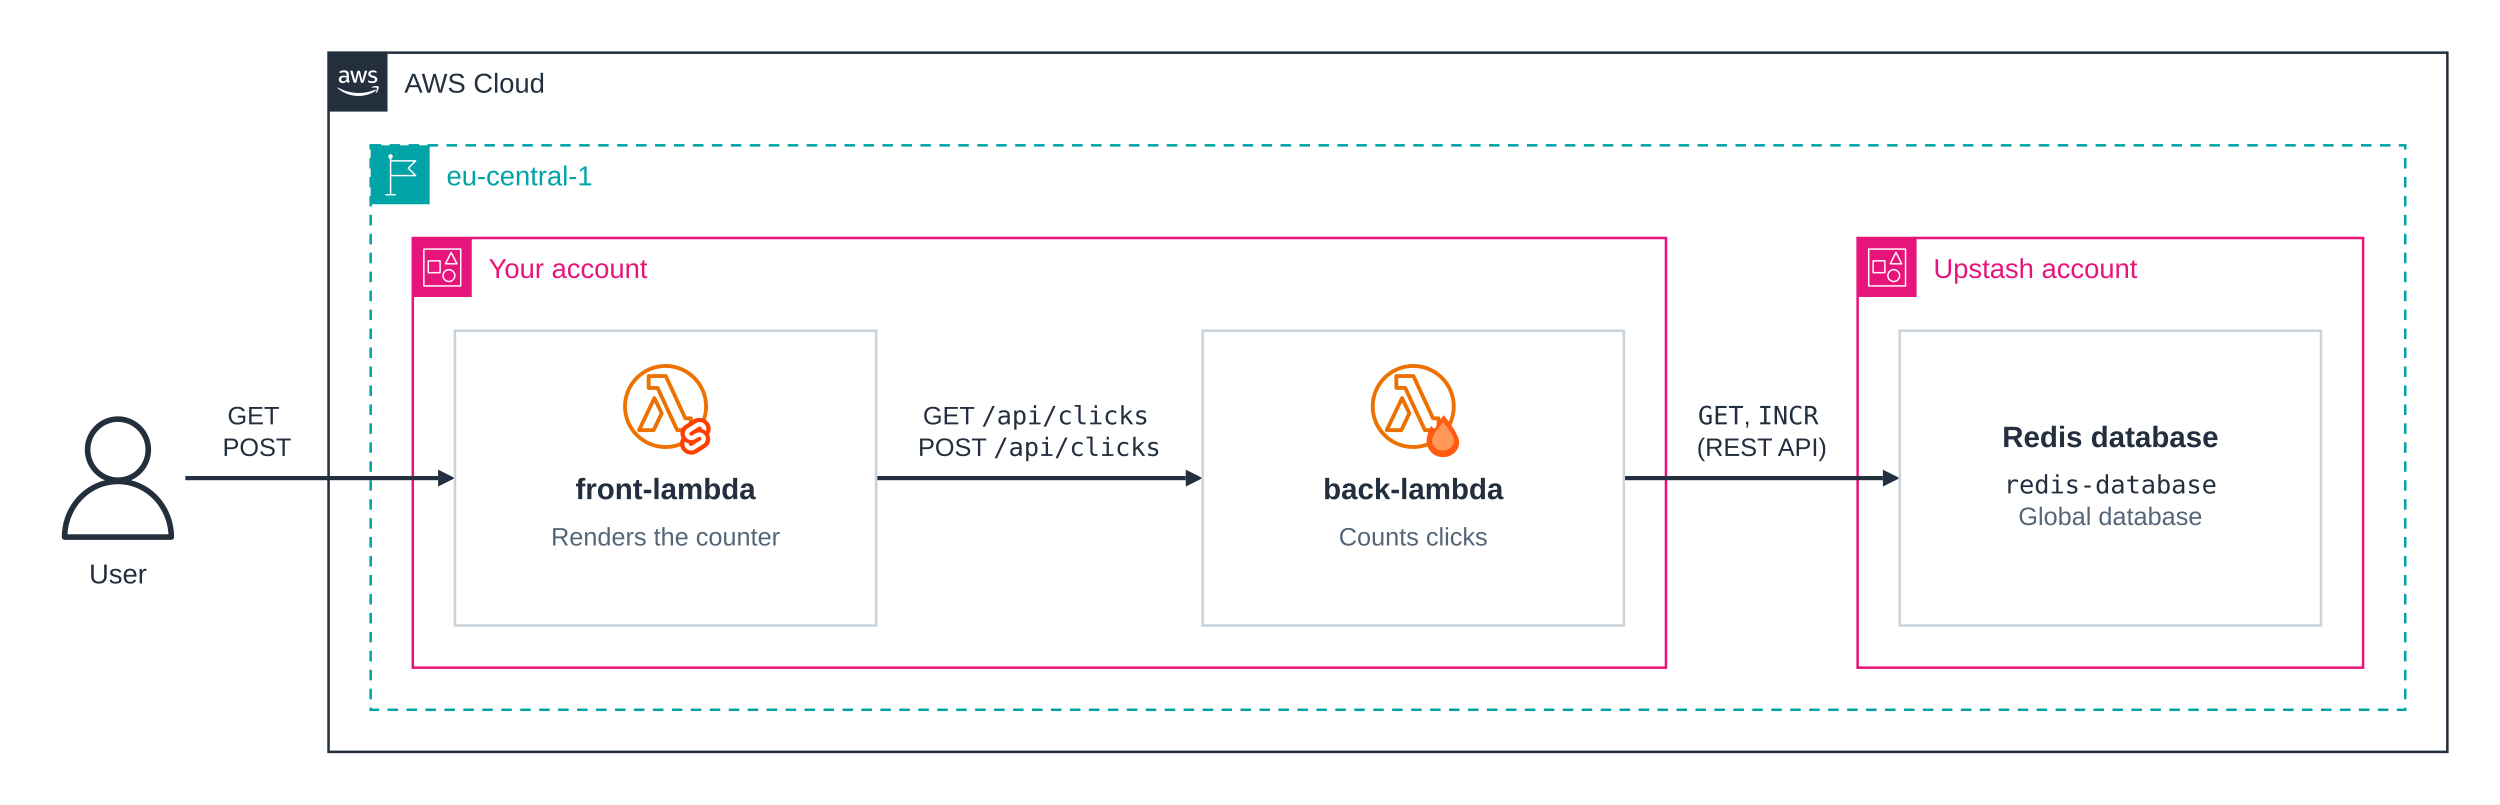
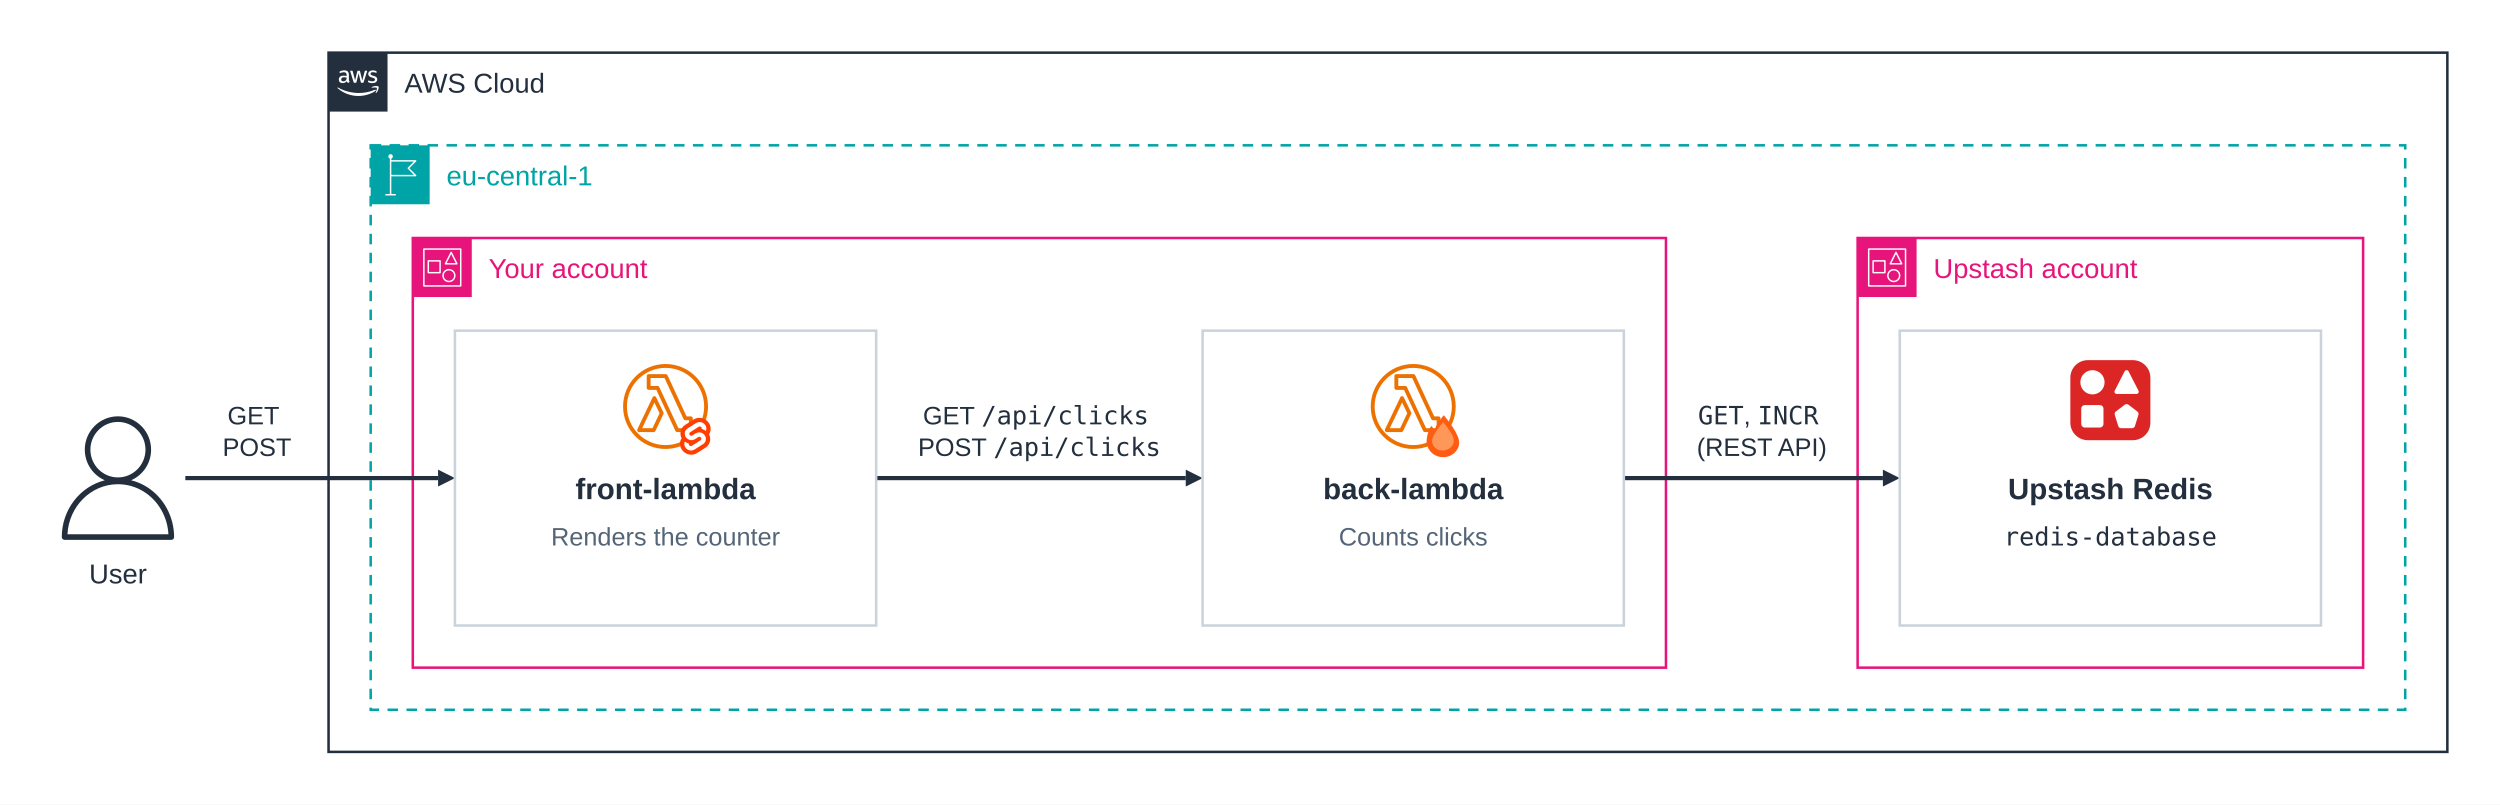
<svg xmlns="http://www.w3.org/2000/svg" width="1187" height="382" viewBox="44 -25 1187 382" role="img" aria-labelledby="title description">
  <rect x="44" y="-25" width="1187" height="382" fill="#FFFFFF" />
  <g data-group-id="aws">
    <rect x="200" y="0" width="1006" height="332" fill="none" stroke="#232F3E" stroke-width="1.2" />
-     <svg width="28" height="28" viewBox="0 0 40 40" version="1.1" id="icon-d9cce9d5ce3d-1" x="200" y="0" preserveAspectRatio="xMidYMid meet" data-icon="" aria-hidden="true">
-       <g id="icon-d9cce9d5ce3d-1-Icon-Architecture-Group/32/AWS-Cloud-logo_32" stroke="none" stroke-width="1" fill="none" fill-rule="evenodd">
-         <rect id="icon-d9cce9d5ce3d-1-Rectangle" fill="#242F3E" x="0" y="0" width="40" height="40" />
-         <path d="M32.698,23.901 C33.059,24.37 32.298,26.3 31.957,27.164 C31.853,27.426 32.075,27.529 32.307,27.332 C33.82,26.048 34.212,23.357 33.901,22.969 C33.594,22.583 30.95,22.252 29.338,23.401 C29.089,23.578 29.132,23.822 29.407,23.79 C30.315,23.678 32.338,23.433 32.698,23.901 L32.698,23.901 Z M31.856,25.91 C32.374,25.532 31.93,24.969 31.402,25.19 C27.889,26.654 24.075,27.363 20.602,27.363 C15.459,27.363 10.475,25.974 6.446,23.668 C6.094,23.466 5.833,23.823 6.127,24.082 C9.86,27.398 14.796,29.391 20.274,29.391 C24.184,29.391 28.725,28.183 31.856,25.91 L31.856,25.91 Z M29.712,20.695 C29.214,20.695 28.727,20.642 28.253,20.534 C27.777,20.425 27.413,20.302 27.16,20.161 C27.005,20.077 26.908,19.989 26.869,19.903 C26.831,19.815 26.811,19.729 26.811,19.643 L26.811,19.174 C26.811,18.98 26.884,18.881 27.027,18.881 C27.082,18.881 27.14,18.894 27.2,18.914 C27.261,18.937 27.341,18.969 27.441,19.012 C27.761,19.153 28.108,19.26 28.485,19.336 C28.861,19.411 29.236,19.449 29.611,19.449 C30.208,19.449 30.669,19.347 30.995,19.141 C31.322,18.937 31.484,18.646 31.484,18.268 C31.484,18.008 31.399,17.793 31.227,17.619 C31.056,17.445 30.738,17.286 30.275,17.134 L28.9,16.713 C28.203,16.497 27.698,16.184 27.383,15.775 C27.068,15.363 26.911,14.916 26.911,14.428 C26.911,14.041 26.996,13.699 27.169,13.401 C27.339,13.104 27.564,12.851 27.845,12.64 C28.13,12.43 28.459,12.272 28.834,12.162 C29.208,12.055 29.606,12 30.026,12 C30.236,12 30.449,12.014 30.666,12.041 C30.881,12.067 31.085,12.103 31.278,12.146 C31.471,12.191 31.651,12.239 31.816,12.292 C31.982,12.347 32.114,12.401 32.215,12.454 C32.346,12.529 32.439,12.605 32.496,12.681 C32.551,12.756 32.579,12.858 32.579,12.989 L32.579,13.425 C32.579,13.62 32.507,13.716 32.362,13.716 C32.285,13.716 32.165,13.68 31.998,13.604 C31.458,13.365 30.848,13.248 30.177,13.248 C29.635,13.248 29.214,13.334 28.916,13.506 C28.617,13.68 28.468,13.955 28.468,14.333 C28.468,14.591 28.562,14.81 28.751,14.988 C28.939,15.166 29.286,15.336 29.795,15.499 L31.137,15.921 C31.822,16.135 32.311,16.433 32.603,16.809 C32.897,17.188 33.044,17.619 33.044,18.104 C33.044,18.505 32.961,18.864 32.794,19.182 C32.628,19.501 32.399,19.772 32.105,19.999 C31.813,20.226 31.463,20.398 31.054,20.517 C30.644,20.637 30.197,20.695 29.712,20.695 L29.712,20.695 Z M17.547,20.451 C17.381,20.451 17.26,20.424 17.182,20.364 C17.104,20.303 17.038,20.183 16.983,19.999 L14.761,12.842 C14.708,12.658 14.679,12.535 14.679,12.471 C14.679,12.32 14.757,12.244 14.912,12.244 L15.839,12.244 C16.016,12.244 16.14,12.274 16.213,12.334 C16.284,12.392 16.347,12.512 16.402,12.698 L17.993,18.818 L19.47,12.698 C19.514,12.512 19.574,12.392 19.651,12.334 C19.728,12.274 19.855,12.244 20.031,12.244 L20.796,12.244 C20.971,12.244 21.098,12.274 21.176,12.334 C21.253,12.392 21.314,12.512 21.358,12.698 L22.851,18.899 L24.491,12.698 C24.546,12.512 24.609,12.392 24.681,12.334 C24.754,12.274 24.877,12.244 25.054,12.244 L25.932,12.244 C26.088,12.244 26.165,12.32 26.165,12.471 C26.165,12.512 26.158,12.562 26.149,12.615 C26.136,12.671 26.116,12.746 26.081,12.842 L23.795,19.999 C23.74,20.183 23.673,20.303 23.595,20.364 C23.518,20.424 23.396,20.451 23.231,20.451 L22.418,20.451 C22.242,20.451 22.115,20.421 22.038,20.357 C21.961,20.292 21.9,20.166 21.856,19.984 L20.38,14.024 L18.923,19.984 C18.879,20.166 18.817,20.292 18.74,20.357 C18.662,20.421 18.536,20.451 18.359,20.451 L17.547,20.451 Z M9.939,19.449 C10.25,19.449 10.575,19.392 10.918,19.279 C11.26,19.165 11.558,18.969 11.812,18.687 C11.968,18.515 12.074,18.318 12.136,18.096 C12.196,17.876 12.225,17.609 12.225,17.295 L12.225,16.907 C11.951,16.842 11.661,16.791 11.356,16.753 C11.052,16.716 10.757,16.696 10.469,16.696 C9.84,16.696 9.369,16.82 9.061,17.069 C8.752,17.317 8.596,17.672 8.596,18.139 C8.596,18.57 8.713,18.895 8.945,19.117 C9.177,19.339 9.509,19.449 9.939,19.449 L9.939,19.449 Z M13.785,18.041 C13.785,18.386 13.82,18.66 13.892,18.866 C13.965,19.072 14.067,19.294 14.199,19.53 C14.243,19.606 14.265,19.676 14.265,19.739 C14.265,19.838 14.204,19.93 14.083,20.015 L13.486,20.405 C13.398,20.458 13.315,20.486 13.238,20.486 C13.137,20.486 13.044,20.443 12.956,20.357 C12.822,20.226 12.71,20.084 12.617,19.927 C12.521,19.771 12.425,19.588 12.326,19.383 C11.585,20.236 10.658,20.663 9.542,20.663 C8.746,20.663 8.116,20.443 7.651,19.999 C7.188,19.557 6.956,18.963 6.956,18.219 C6.956,17.432 7.243,16.796 7.819,16.316 C8.392,15.836 9.167,15.595 10.138,15.595 C10.459,15.595 10.793,15.62 11.141,15.668 C11.488,15.716 11.851,15.785 12.225,15.871 L12.225,15.192 C12.225,14.49 12.078,13.996 11.779,13.709 C11.481,13.423 10.968,13.281 10.239,13.281 C9.906,13.281 9.566,13.32 9.218,13.401 C8.871,13.482 8.53,13.587 8.199,13.716 C8.044,13.781 7.933,13.822 7.868,13.838 C7.802,13.854 7.752,13.862 7.719,13.862 C7.587,13.862 7.519,13.766 7.519,13.57 L7.519,13.118 C7.519,12.966 7.543,12.858 7.587,12.795 C7.631,12.729 7.719,12.664 7.852,12.6 C8.183,12.437 8.581,12.297 9.044,12.179 C9.509,12.06 10,12 10.52,12 C11.646,12 12.472,12.253 12.997,12.753 C13.521,13.255 13.785,14.013 13.785,15.028 L13.785,18.041 Z" id="icon-d9cce9d5ce3d-1-Fill-1" fill="#FFFFFF" />
+     <svg width="28" height="28" viewBox="0 0 40 40" version="1.1" id="icon-984d900ee0ac-1" x="200" y="0" preserveAspectRatio="xMidYMid meet" data-icon="" aria-hidden="true">
+       <g id="icon-984d900ee0ac-1-Icon-Architecture-Group/32/AWS-Cloud-logo_32" stroke="none" stroke-width="1" fill="none" fill-rule="evenodd">
+         <rect id="icon-984d900ee0ac-1-Rectangle" fill="#242F3E" x="0" y="0" width="40" height="40" />
+         <path d="M32.698,23.901 C33.059,24.37 32.298,26.3 31.957,27.164 C31.853,27.426 32.075,27.529 32.307,27.332 C33.82,26.048 34.212,23.357 33.901,22.969 C33.594,22.583 30.95,22.252 29.338,23.401 C29.089,23.578 29.132,23.822 29.407,23.79 C30.315,23.678 32.338,23.433 32.698,23.901 L32.698,23.901 Z M31.856,25.91 C32.374,25.532 31.93,24.969 31.402,25.19 C27.889,26.654 24.075,27.363 20.602,27.363 C15.459,27.363 10.475,25.974 6.446,23.668 C6.094,23.466 5.833,23.823 6.127,24.082 C9.86,27.398 14.796,29.391 20.274,29.391 C24.184,29.391 28.725,28.183 31.856,25.91 L31.856,25.91 Z M29.712,20.695 C29.214,20.695 28.727,20.642 28.253,20.534 C27.777,20.425 27.413,20.302 27.16,20.161 C27.005,20.077 26.908,19.989 26.869,19.903 C26.831,19.815 26.811,19.729 26.811,19.643 L26.811,19.174 C26.811,18.98 26.884,18.881 27.027,18.881 C27.082,18.881 27.14,18.894 27.2,18.914 C27.261,18.937 27.341,18.969 27.441,19.012 C27.761,19.153 28.108,19.26 28.485,19.336 C28.861,19.411 29.236,19.449 29.611,19.449 C30.208,19.449 30.669,19.347 30.995,19.141 C31.322,18.937 31.484,18.646 31.484,18.268 C31.484,18.008 31.399,17.793 31.227,17.619 C31.056,17.445 30.738,17.286 30.275,17.134 L28.9,16.713 C28.203,16.497 27.698,16.184 27.383,15.775 C27.068,15.363 26.911,14.916 26.911,14.428 C26.911,14.041 26.996,13.699 27.169,13.401 C27.339,13.104 27.564,12.851 27.845,12.64 C28.13,12.43 28.459,12.272 28.834,12.162 C29.208,12.055 29.606,12 30.026,12 C30.236,12 30.449,12.014 30.666,12.041 C30.881,12.067 31.085,12.103 31.278,12.146 C31.471,12.191 31.651,12.239 31.816,12.292 C31.982,12.347 32.114,12.401 32.215,12.454 C32.346,12.529 32.439,12.605 32.496,12.681 C32.551,12.756 32.579,12.858 32.579,12.989 L32.579,13.425 C32.579,13.62 32.507,13.716 32.362,13.716 C32.285,13.716 32.165,13.68 31.998,13.604 C31.458,13.365 30.848,13.248 30.177,13.248 C29.635,13.248 29.214,13.334 28.916,13.506 C28.617,13.68 28.468,13.955 28.468,14.333 C28.468,14.591 28.562,14.81 28.751,14.988 C28.939,15.166 29.286,15.336 29.795,15.499 L31.137,15.921 C31.822,16.135 32.311,16.433 32.603,16.809 C32.897,17.188 33.044,17.619 33.044,18.104 C33.044,18.505 32.961,18.864 32.794,19.182 C32.628,19.501 32.399,19.772 32.105,19.999 C31.813,20.226 31.463,20.398 31.054,20.517 C30.644,20.637 30.197,20.695 29.712,20.695 L29.712,20.695 Z M17.547,20.451 C17.381,20.451 17.26,20.424 17.182,20.364 C17.104,20.303 17.038,20.183 16.983,19.999 L14.761,12.842 C14.708,12.658 14.679,12.535 14.679,12.471 C14.679,12.32 14.757,12.244 14.912,12.244 L15.839,12.244 C16.016,12.244 16.14,12.274 16.213,12.334 C16.284,12.392 16.347,12.512 16.402,12.698 L17.993,18.818 L19.47,12.698 C19.514,12.512 19.574,12.392 19.651,12.334 C19.728,12.274 19.855,12.244 20.031,12.244 L20.796,12.244 C20.971,12.244 21.098,12.274 21.176,12.334 C21.253,12.392 21.314,12.512 21.358,12.698 L22.851,18.899 L24.491,12.698 C24.546,12.512 24.609,12.392 24.681,12.334 C24.754,12.274 24.877,12.244 25.054,12.244 L25.932,12.244 C26.088,12.244 26.165,12.32 26.165,12.471 C26.165,12.512 26.158,12.562 26.149,12.615 C26.136,12.671 26.116,12.746 26.081,12.842 L23.795,19.999 C23.74,20.183 23.673,20.303 23.595,20.364 C23.518,20.424 23.396,20.451 23.231,20.451 L22.418,20.451 C22.242,20.451 22.115,20.421 22.038,20.357 C21.961,20.292 21.9,20.166 21.856,19.984 L20.38,14.024 L18.923,19.984 C18.879,20.166 18.817,20.292 18.74,20.357 C18.662,20.421 18.536,20.451 18.359,20.451 L17.547,20.451 Z M9.939,19.449 C10.25,19.449 10.575,19.392 10.918,19.279 C11.26,19.165 11.558,18.969 11.812,18.687 C11.968,18.515 12.074,18.318 12.136,18.096 C12.196,17.876 12.225,17.609 12.225,17.295 L12.225,16.907 C11.951,16.842 11.661,16.791 11.356,16.753 C11.052,16.716 10.757,16.696 10.469,16.696 C9.84,16.696 9.369,16.82 9.061,17.069 C8.752,17.317 8.596,17.672 8.596,18.139 C8.596,18.57 8.713,18.895 8.945,19.117 C9.177,19.339 9.509,19.449 9.939,19.449 L9.939,19.449 Z M13.785,18.041 C13.785,18.386 13.82,18.66 13.892,18.866 C13.965,19.072 14.067,19.294 14.199,19.53 C14.243,19.606 14.265,19.676 14.265,19.739 C14.265,19.838 14.204,19.93 14.083,20.015 L13.486,20.405 C13.398,20.458 13.315,20.486 13.238,20.486 C13.137,20.486 13.044,20.443 12.956,20.357 C12.822,20.226 12.71,20.084 12.617,19.927 C12.521,19.771 12.425,19.588 12.326,19.383 C11.585,20.236 10.658,20.663 9.542,20.663 C8.746,20.663 8.116,20.443 7.651,19.999 C7.188,19.557 6.956,18.963 6.956,18.219 C6.956,17.432 7.243,16.796 7.819,16.316 C8.392,15.836 9.167,15.595 10.138,15.595 C10.459,15.595 10.793,15.62 11.141,15.668 C11.488,15.716 11.851,15.785 12.225,15.871 L12.225,15.192 C12.225,14.49 12.078,13.996 11.779,13.709 C11.481,13.423 10.968,13.281 10.239,13.281 C9.906,13.281 9.566,13.32 9.218,13.401 C8.871,13.482 8.53,13.587 8.199,13.716 C8.044,13.781 7.933,13.822 7.868,13.838 C7.802,13.854 7.752,13.862 7.719,13.862 C7.587,13.862 7.519,13.766 7.519,13.57 L7.519,13.118 C7.519,12.966 7.543,12.858 7.587,12.795 C7.631,12.729 7.719,12.664 7.852,12.6 C8.183,12.437 8.581,12.297 9.044,12.179 C9.509,12.06 10,12 10.52,12 C11.646,12 12.472,12.253 12.997,12.753 C13.521,13.255 13.785,14.013 13.785,15.028 L13.785,18.041 Z" id="icon-984d900ee0ac-1-Fill-1" fill="#FFFFFF" />
      </g>
    </svg>
    <text x="236" y="19" font-family="Arial, Helvetica, sans-serif" font-size="13" text-anchor="start" fill="#232F3E" font-weight="normal">
      <tspan x="236" dy="0">AWS Cloud</tspan>
    </text>
  </g>
  <g data-group-id="region">
    <rect x="220" y="44" width="966" height="268" fill="none" stroke="#00A4A6" stroke-width="1.2" stroke-dasharray="5 4" />
-     <svg width="28" height="28" viewBox="0 0 40 40" version="1.1" id="icon-d9cce9d5ce3d-2" x="220" y="44" preserveAspectRatio="xMidYMid meet" data-icon="" aria-hidden="true">
-       <g id="icon-d9cce9d5ce3d-2-Icon-Architecture-Group/32/Region_32" stroke="none" stroke-width="1" fill="none" fill-rule="evenodd">
-         <rect id="icon-d9cce9d5ce3d-2-Rectangle" fill="#00A4A6" x="0" y="0" width="40" height="40" />
-         <path d="M14,20.026 L14,11.026 L29.293,11.026 L25.146,15.172 C24.951,15.368 24.951,15.684 25.146,15.88 L29.293,20.026 L14,20.026 Z M26.207,15.526 L30.854,10.88 C30.996,10.736 31.039,10.522 30.962,10.335 C30.885,10.148 30.702,10.026 30.5,10.026 L14,10.026 L14,8.97 C14.596,8.76 15.026,8.198 15.026,7.531 C15.026,6.687 14.34,6 13.495,6 C12.65,6 11.963,6.687 11.963,7.531 C11.963,8.201 12.398,8.766 13,8.973 L13,33.026 L10,33.026 L10,34.026 L17,34.026 L17,33.026 L14,33.026 L14,21.026 L30.5,21.026 C30.702,21.026 30.885,20.904 30.962,20.717 C31.039,20.53 30.996,20.316 30.854,20.172 L26.207,15.526 Z" id="icon-d9cce9d5ce3d-2-Fill-1" fill="#FFFFFF" />
+     <svg width="28" height="28" viewBox="0 0 40 40" version="1.1" id="icon-984d900ee0ac-2" x="220" y="44" preserveAspectRatio="xMidYMid meet" data-icon="" aria-hidden="true">
+       <g id="icon-984d900ee0ac-2-Icon-Architecture-Group/32/Region_32" stroke="none" stroke-width="1" fill="none" fill-rule="evenodd">
+         <rect id="icon-984d900ee0ac-2-Rectangle" fill="#00A4A6" x="0" y="0" width="40" height="40" />
+         <path d="M14,20.026 L14,11.026 L29.293,11.026 L25.146,15.172 C24.951,15.368 24.951,15.684 25.146,15.88 L29.293,20.026 L14,20.026 Z M26.207,15.526 L30.854,10.88 C30.996,10.736 31.039,10.522 30.962,10.335 C30.885,10.148 30.702,10.026 30.5,10.026 L14,10.026 L14,8.97 C14.596,8.76 15.026,8.198 15.026,7.531 C15.026,6.687 14.34,6 13.495,6 C12.65,6 11.963,6.687 11.963,7.531 C11.963,8.201 12.398,8.766 13,8.973 L13,33.026 L10,33.026 L10,34.026 L17,34.026 L17,33.026 L14,33.026 L14,21.026 L30.5,21.026 C30.702,21.026 30.885,20.904 30.962,20.717 C31.039,20.53 30.996,20.316 30.854,20.172 L26.207,15.526 Z" id="icon-984d900ee0ac-2-Fill-1" fill="#FFFFFF" />
      </g>
    </svg>
    <text x="256" y="63" font-family="Arial, Helvetica, sans-serif" font-size="13" text-anchor="start" fill="#00A4A6" font-weight="normal">
      <tspan x="256" dy="0">eu-central-1</tspan>
    </text>
  </g>
  <g data-group-id="mine">
    <rect x="240" y="88" width="595" height="204" fill="none" stroke="#E7157B" stroke-width="1.2" />
-     <svg width="28" height="28" viewBox="0 0 40 40" version="1.1" id="icon-d9cce9d5ce3d-3" x="240" y="88" preserveAspectRatio="xMidYMid meet" data-icon="" aria-hidden="true">
-       <g id="icon-d9cce9d5ce3d-3-Icon-Architecture-Group/32/AWS-Account_32" stroke="none" stroke-width="1" fill="none" fill-rule="evenodd">
-         <rect id="icon-d9cce9d5ce3d-3-Rectangle" fill="#E7157B" x="0" y="0" width="40" height="40" />
-         <path d="M24.5,22 C26.43,22 28,23.57 28,25.5 C28,27.43 26.43,29 24.5,29 C22.57,29 21,27.43 21,25.5 C21,23.57 22.57,22 24.5,22 L24.5,22 Z M24.5,30 C26.981,30 29,27.981 29,25.5 C29,23.019 26.981,21 24.5,21 C22.019,21 20,23.019 20,25.5 C20,27.981 22.019,30 24.5,30 L24.5,30 Z M26.023,10.88 L29.084,17 L22.963,17 L26.023,10.88 Z M22.154,18 L29.893,18 C30.065,18 30.227,17.91 30.318,17.763 C30.409,17.615 30.417,17.432 30.34,17.276 L26.471,9.538 C26.301,9.2 25.746,9.2 25.576,9.538 L21.707,17.276 C21.63,17.432 21.638,17.615 21.729,17.763 C21.82,17.91 21.981,18 22.154,18 L22.154,18 Z M11,23 L18,23 L18,16 L11,16 L11,23 Z M10.5,24 L18.5,24 C18.776,24 19,23.776 19,23.5 L19,15.5 C19,15.224 18.776,15 18.5,15 L10.5,15 C10.224,15 10,15.224 10,15.5 L10,23.5 C10,23.776 10.224,24 10.5,24 L10.5,24 Z M8,32 L32,32 L32,8 L8,8 L8,32 Z M32.5,7 L7.5,7 C7.224,7 7,7.224 7,7.5 L7,32.5 C7,32.776 7.224,33 7.5,33 L32.5,33 C32.776,33 33,32.776 33,32.5 L33,7.5 C33,7.224 32.776,7 32.5,7 L32.5,7 Z" id="icon-d9cce9d5ce3d-3-Fill-1" fill="#FFFFFF" />
+     <svg width="28" height="28" viewBox="0 0 40 40" version="1.1" id="icon-984d900ee0ac-3" x="240" y="88" preserveAspectRatio="xMidYMid meet" data-icon="" aria-hidden="true">
+       <g id="icon-984d900ee0ac-3-Icon-Architecture-Group/32/AWS-Account_32" stroke="none" stroke-width="1" fill="none" fill-rule="evenodd">
+         <rect id="icon-984d900ee0ac-3-Rectangle" fill="#E7157B" x="0" y="0" width="40" height="40" />
+         <path d="M24.5,22 C26.43,22 28,23.57 28,25.5 C28,27.43 26.43,29 24.5,29 C22.57,29 21,27.43 21,25.5 C21,23.57 22.57,22 24.5,22 L24.5,22 Z M24.5,30 C26.981,30 29,27.981 29,25.5 C29,23.019 26.981,21 24.5,21 C22.019,21 20,23.019 20,25.5 C20,27.981 22.019,30 24.5,30 L24.5,30 Z M26.023,10.88 L29.084,17 L22.963,17 L26.023,10.88 Z M22.154,18 L29.893,18 C30.065,18 30.227,17.91 30.318,17.763 C30.409,17.615 30.417,17.432 30.34,17.276 L26.471,9.538 C26.301,9.2 25.746,9.2 25.576,9.538 L21.707,17.276 C21.63,17.432 21.638,17.615 21.729,17.763 C21.82,17.91 21.981,18 22.154,18 L22.154,18 Z M11,23 L18,23 L18,16 L11,16 L11,23 Z M10.5,24 L18.5,24 C18.776,24 19,23.776 19,23.5 L19,15.5 C19,15.224 18.776,15 18.5,15 L10.5,15 C10.224,15 10,15.224 10,15.5 L10,23.5 C10,23.776 10.224,24 10.5,24 L10.5,24 Z M8,32 L32,32 L32,8 L8,8 L8,32 Z M32.5,7 L7.5,7 C7.224,7 7,7.224 7,7.5 L7,32.5 C7,32.776 7.224,33 7.5,33 L32.5,33 C32.776,33 33,32.776 33,32.5 L33,7.5 C33,7.224 32.776,7 32.5,7 L32.5,7 Z" id="icon-984d900ee0ac-3-Fill-1" fill="#FFFFFF" />
      </g>
    </svg>
    <text x="276" y="107" font-family="Arial, Helvetica, sans-serif" font-size="13" text-anchor="start" fill="#E7157B" font-weight="normal">
      <tspan x="276" dy="0">Your account</tspan>
    </text>
  </g>
  <g data-group-id="upstash">
    <rect x="926" y="88" width="240" height="204" fill="none" stroke="#E7157B" stroke-width="1.2" />
-     <svg width="28" height="28" viewBox="0 0 40 40" version="1.1" id="icon-d9cce9d5ce3d-4" x="926" y="88" preserveAspectRatio="xMidYMid meet" data-icon="" aria-hidden="true">
-       <g id="icon-d9cce9d5ce3d-4-Icon-Architecture-Group/32/AWS-Account_32" stroke="none" stroke-width="1" fill="none" fill-rule="evenodd">
-         <rect id="icon-d9cce9d5ce3d-4-Rectangle" fill="#E7157B" x="0" y="0" width="40" height="40" />
-         <path d="M24.5,22 C26.43,22 28,23.57 28,25.5 C28,27.43 26.43,29 24.5,29 C22.57,29 21,27.43 21,25.5 C21,23.57 22.57,22 24.5,22 L24.5,22 Z M24.5,30 C26.981,30 29,27.981 29,25.5 C29,23.019 26.981,21 24.5,21 C22.019,21 20,23.019 20,25.5 C20,27.981 22.019,30 24.5,30 L24.5,30 Z M26.023,10.88 L29.084,17 L22.963,17 L26.023,10.88 Z M22.154,18 L29.893,18 C30.065,18 30.227,17.91 30.318,17.763 C30.409,17.615 30.417,17.432 30.34,17.276 L26.471,9.538 C26.301,9.2 25.746,9.2 25.576,9.538 L21.707,17.276 C21.63,17.432 21.638,17.615 21.729,17.763 C21.82,17.91 21.981,18 22.154,18 L22.154,18 Z M11,23 L18,23 L18,16 L11,16 L11,23 Z M10.5,24 L18.5,24 C18.776,24 19,23.776 19,23.5 L19,15.5 C19,15.224 18.776,15 18.5,15 L10.5,15 C10.224,15 10,15.224 10,15.5 L10,23.5 C10,23.776 10.224,24 10.5,24 L10.5,24 Z M8,32 L32,32 L32,8 L8,8 L8,32 Z M32.5,7 L7.5,7 C7.224,7 7,7.224 7,7.5 L7,32.5 C7,32.776 7.224,33 7.5,33 L32.5,33 C32.776,33 33,32.776 33,32.5 L33,7.5 C33,7.224 32.776,7 32.5,7 L32.5,7 Z" id="icon-d9cce9d5ce3d-4-Fill-1" fill="#FFFFFF" />
+     <svg width="28" height="28" viewBox="0 0 40 40" version="1.1" id="icon-984d900ee0ac-4" x="926" y="88" preserveAspectRatio="xMidYMid meet" data-icon="" aria-hidden="true">
+       <g id="icon-984d900ee0ac-4-Icon-Architecture-Group/32/AWS-Account_32" stroke="none" stroke-width="1" fill="none" fill-rule="evenodd">
+         <rect id="icon-984d900ee0ac-4-Rectangle" fill="#E7157B" x="0" y="0" width="40" height="40" />
+         <path d="M24.5,22 C26.43,22 28,23.57 28,25.5 C28,27.43 26.43,29 24.5,29 C22.57,29 21,27.43 21,25.5 C21,23.57 22.57,22 24.5,22 L24.5,22 Z M24.5,30 C26.981,30 29,27.981 29,25.5 C29,23.019 26.981,21 24.5,21 C22.019,21 20,23.019 20,25.5 C20,27.981 22.019,30 24.5,30 L24.5,30 Z M26.023,10.88 L29.084,17 L22.963,17 L26.023,10.88 Z M22.154,18 L29.893,18 C30.065,18 30.227,17.91 30.318,17.763 C30.409,17.615 30.417,17.432 30.34,17.276 L26.471,9.538 C26.301,9.2 25.746,9.2 25.576,9.538 L21.707,17.276 C21.63,17.432 21.638,17.615 21.729,17.763 C21.82,17.91 21.981,18 22.154,18 L22.154,18 Z M11,23 L18,23 L18,16 L11,16 L11,23 Z M10.5,24 L18.5,24 C18.776,24 19,23.776 19,23.5 L19,15.5 C19,15.224 18.776,15 18.5,15 L10.5,15 C10.224,15 10,15.224 10,15.5 L10,23.5 C10,23.776 10.224,24 10.5,24 L10.5,24 Z M8,32 L32,32 L32,8 L8,8 L8,32 Z M32.5,7 L7.5,7 C7.224,7 7,7.224 7,7.5 L7,32.5 C7,32.776 7.224,33 7.5,33 L32.5,33 C32.776,33 33,32.776 33,32.5 L33,7.5 C33,7.224 32.776,7 32.5,7 L32.5,7 Z" id="icon-984d900ee0ac-4-Fill-1" fill="#FFFFFF" />
      </g>
    </svg>
    <text x="962" y="107" font-family="Arial, Helvetica, sans-serif" font-size="13" text-anchor="start" fill="#E7157B" font-weight="normal">
      <tspan x="962" dy="0">Upstash account</tspan>
    </text>
  </g>
  <g data-edge-from="user" data-edge-to="front">
    <polyline points="132,202 252,202" fill="none" stroke="#232F3E" stroke-width="2" stroke-linejoin="miter" />
    <polygon points="260,202 252,198 252,206" fill="#232F3E" />
    <text x="166" y="176.48" font-family="Arial, Helvetica, sans-serif" font-size="12" text-anchor="middle" fill="#232F3E" font-weight="normal">
      <tspan x="166" dy="0">GET</tspan>
      <tspan x="166" dy="15">POST</tspan>
    </text>
  </g>
  <g data-edge-from="front" data-edge-to="back">
    <polyline points="460,202 607,202" fill="none" stroke="#232F3E" stroke-width="2" stroke-linejoin="miter" />
    <polygon points="615,202 607,198 607,206" fill="#232F3E" />
    <text x="537.5" y="176.48" font-family="Arial, Helvetica, sans-serif" font-size="12" text-anchor="middle" fill="#232F3E" font-weight="normal">
      <tspan x="537.5" dy="0">GET <tspan font-family="Consolas, Menlo, DejaVu Sans Mono, Liberation Mono, monospace">/api/clicks</tspan>
      </tspan>
      <tspan x="537.5" dy="15">POST <tspan font-family="Consolas, Menlo, DejaVu Sans Mono, Liberation Mono, monospace">/api/clicks</tspan>
      </tspan>
    </text>
  </g>
  <g data-edge-from="back" data-edge-to="redis">
    <polyline points="815,202 938,202" fill="none" stroke="#232F3E" stroke-width="2" stroke-linejoin="miter" />
    <polygon points="946,202 938,198 938,206" fill="#232F3E" />
    <text x="880.5" y="176.48" font-family="Arial, Helvetica, sans-serif" font-size="12" text-anchor="middle" fill="#232F3E" font-weight="normal">
      <tspan x="880.5" dy="0">
        <tspan font-family="Consolas, Menlo, DejaVu Sans Mono, Liberation Mono, monospace">GET</tspan>, <tspan font-family="Consolas, Menlo, DejaVu Sans Mono, Liberation Mono, monospace">INCR</tspan>
      </tspan>
      <tspan x="880.5" dy="15">(REST API)</tspan>
    </text>
  </g>
  <g data-node-id="user">
-     <svg width="64" height="64" viewBox="0 0 48 48" version="1.1" id="icon-d9cce9d5ce3d-5" x="68" y="170" preserveAspectRatio="xMidYMid meet" data-icon="" aria-hidden="true">
-       <g id="icon-d9cce9d5ce3d-5-Icon-Resource/General-Resource/Res_User_48" stroke="none" stroke-width="1" fill="none" fill-rule="evenodd">
-         <path d="M6.025,44 C6.524,34.085 14.395,26.178 24,26.178 C27.248,26.178 30.43,27.092 33.205,28.822 C38.354,32.033 41.653,37.783 41.974,44 L6.025,44 Z M14.192,13.878 C14.192,8.432 18.592,4 24.001,4 C29.408,4 33.807,8.432 33.807,13.878 C33.807,19.325 29.408,23.757 24.001,23.757 C18.592,23.757 14.192,19.325 14.192,13.878 L14.192,13.878 Z M34.263,27.125 C32.53,26.044 30.65,25.26 28.698,24.771 C32.877,22.939 35.807,18.749 35.807,13.878 C35.807,7.329 30.51,2 24.001,2 C17.489,2 12.192,7.329 12.192,13.878 C12.192,18.755 15.13,22.95 19.317,24.778 C10.545,26.981 4,35.2 4,45 C4,45.552 4.447,46 5,46 L43,46 C43.552,46 44,45.552 44,45 C44,37.719 40.269,30.87 34.263,27.125 L34.263,27.125 Z" id="icon-d9cce9d5ce3d-5-Fill-1" fill="#242F3E" />
+     <svg width="64" height="64" viewBox="0 0 48 48" version="1.1" id="icon-984d900ee0ac-5" x="68" y="170" preserveAspectRatio="xMidYMid meet" data-icon="" aria-hidden="true">
+       <g id="icon-984d900ee0ac-5-Icon-Resource/General-Resource/Res_User_48" stroke="none" stroke-width="1" fill="none" fill-rule="evenodd">
+         <path d="M6.025,44 C6.524,34.085 14.395,26.178 24,26.178 C27.248,26.178 30.43,27.092 33.205,28.822 C38.354,32.033 41.653,37.783 41.974,44 L6.025,44 Z M14.192,13.878 C14.192,8.432 18.592,4 24.001,4 C29.408,4 33.807,8.432 33.807,13.878 C33.807,19.325 29.408,23.757 24.001,23.757 C18.592,23.757 14.192,19.325 14.192,13.878 L14.192,13.878 Z M34.263,27.125 C32.53,26.044 30.65,25.26 28.698,24.771 C32.877,22.939 35.807,18.749 35.807,13.878 C35.807,7.329 30.51,2 24.001,2 C17.489,2 12.192,7.329 12.192,13.878 C12.192,18.755 15.13,22.95 19.317,24.778 C10.545,26.981 4,35.2 4,45 C4,45.552 4.447,46 5,46 L43,46 C43.552,46 44,45.552 44,45 C44,37.719 40.269,30.87 34.263,27.125 L34.263,27.125 Z" id="icon-984d900ee0ac-5-Fill-1" fill="#242F3E" />
      </g>
    </svg>
    <text x="100" y="252" font-family="Arial, Helvetica, sans-serif" font-size="13" text-anchor="middle" fill="#232F3E" font-weight="normal">
      <tspan x="100" dy="0">User</tspan>
    </text>
  </g>
  <g data-node-id="front">
    <rect x="260" y="132" width="200" height="140" fill="#FFFFFF" stroke="#CAD3DC" stroke-width="1.2" />
-     <svg width="44" height="44" viewBox="0 0 48 48" version="1.1" id="icon-d9cce9d5ce3d-6" x="338" y="146" preserveAspectRatio="xMidYMid meet" data-icon="" aria-hidden="true">
-       <g id="icon-d9cce9d5ce3d-6-Icon-Resource/Compute/Res_AWS-Lambda_Lambda-Function_48" stroke="none" stroke-width="1" fill="none" fill-rule="evenodd">
-         <path d="M24,44 C12.972,44 4,35.028 4,24 C4,12.972 12.972,4 24,4 C35.028,4 44,12.972 44,24 C44,35.028 35.028,44 24,44 L24,44 Z M24,2 C11.869,2 2,11.869 2,24 C2,36.131 11.869,46 24,46 C36.131,46 46,36.131 46,24 C46,11.869 36.131,2 24,2 L24,2 Z M17.231,35.25 L11.876,35.25 L18.221,21.959 L20.902,27.492 L17.231,35.25 Z M19.114,19.215 C18.946,18.87 18.597,18.651 18.214,18.651 L18.211,18.651 C17.826,18.652 17.477,18.874 17.312,19.221 L9.389,35.819 C9.24,36.129 9.262,36.493 9.445,36.783 C9.628,37.074 9.947,37.25 10.291,37.25 L17.864,37.25 C18.251,37.25 18.603,37.027 18.769,36.678 L22.915,27.915 C23.044,27.642 23.043,27.323 22.911,27.051 L19.114,19.215 Z M36.125,35.25 L30.673,35.25 L20.761,13.953 C20.597,13.601 20.243,13.375 19.854,13.375 L16.251,13.375 L16.255,9.25 L23.475,9.25 L33.339,30.545 C33.503,30.898 33.856,31.125 34.246,31.125 L36.125,31.125 L36.125,35.25 Z M37.125,29.125 L34.885,29.125 L25.021,7.83 C24.856,7.477 24.503,7.25 24.113,7.25 L15.256,7.25 C14.704,7.25 14.257,7.697 14.256,8.249 L14.25,14.374 C14.25,14.64 14.355,14.894 14.543,15.082 C14.73,15.27 14.984,15.375 15.25,15.375 L19.217,15.375 L29.129,36.672 C29.293,37.024 29.646,37.25 30.035,37.25 L37.125,37.25 C37.678,37.25 38.125,36.803 38.125,36.25 L38.125,30.125 C38.125,29.572 37.678,29.125 37.125,29.125 L37.125,29.125 Z" id="icon-d9cce9d5ce3d-6-Amazon-Lambda-Lambda-Function_Resource-Icon_light-bg" fill="#ED7100" />
+     <svg width="44" height="44" viewBox="0 0 48 48" version="1.1" id="icon-984d900ee0ac-6" x="338" y="146" preserveAspectRatio="xMidYMid meet" data-icon="" aria-hidden="true">
+       <g id="icon-984d900ee0ac-6-Icon-Resource/Compute/Res_AWS-Lambda_Lambda-Function_48" stroke="none" stroke-width="1" fill="none" fill-rule="evenodd">
+         <path d="M24,44 C12.972,44 4,35.028 4,24 C4,12.972 12.972,4 24,4 C35.028,4 44,12.972 44,24 C44,35.028 35.028,44 24,44 L24,44 Z M24,2 C11.869,2 2,11.869 2,24 C2,36.131 11.869,46 24,46 C36.131,46 46,36.131 46,24 C46,11.869 36.131,2 24,2 L24,2 Z M17.231,35.25 L11.876,35.25 L18.221,21.959 L20.902,27.492 L17.231,35.25 Z M19.114,19.215 C18.946,18.87 18.597,18.651 18.214,18.651 L18.211,18.651 C17.826,18.652 17.477,18.874 17.312,19.221 L9.389,35.819 C9.24,36.129 9.262,36.493 9.445,36.783 C9.628,37.074 9.947,37.25 10.291,37.25 L17.864,37.25 C18.251,37.25 18.603,37.027 18.769,36.678 L22.915,27.915 C23.044,27.642 23.043,27.323 22.911,27.051 L19.114,19.215 Z M36.125,35.25 L30.673,35.25 L20.761,13.953 C20.597,13.601 20.243,13.375 19.854,13.375 L16.251,13.375 L16.255,9.25 L23.475,9.25 L33.339,30.545 C33.503,30.898 33.856,31.125 34.246,31.125 L36.125,31.125 L36.125,35.25 Z M37.125,29.125 L34.885,29.125 L25.021,7.83 C24.856,7.477 24.503,7.25 24.113,7.25 L15.256,7.25 C14.704,7.25 14.257,7.697 14.256,8.249 L14.25,14.374 C14.25,14.64 14.355,14.894 14.543,15.082 C14.73,15.27 14.984,15.375 15.25,15.375 L19.217,15.375 L29.129,36.672 C29.293,37.024 29.646,37.25 30.035,37.25 L37.125,37.25 C37.678,37.25 38.125,36.803 38.125,36.25 L38.125,30.125 C38.125,29.572 37.678,29.125 37.125,29.125 L37.125,29.125 Z" id="icon-984d900ee0ac-6-Amazon-Lambda-Lambda-Function_Resource-Icon_light-bg" fill="#ED7100" />
      </g>
    </svg>
    <text x="360" y="212" font-family="Arial, Helvetica, sans-serif" font-size="14" text-anchor="middle" fill="#232F3E" font-weight="600">
      <tspan x="360" dy="0">front-lambda</tspan>
    </text>
    <text x="360" y="234" font-family="Arial, Helvetica, sans-serif" font-size="12" text-anchor="middle" fill="#536577" font-weight="normal">
      <tspan x="360" dy="0">Renders the counter</tspan>
    </text>
  </g>
  <g data-node-id="back">
    <rect x="615" y="132" width="200" height="140" fill="#FFFFFF" stroke="#CAD3DC" stroke-width="1.2" />
-     <svg width="44" height="44" viewBox="0 0 48 48" version="1.1" id="icon-d9cce9d5ce3d-7" x="693" y="146" preserveAspectRatio="xMidYMid meet" data-icon="" aria-hidden="true">
-       <g id="icon-d9cce9d5ce3d-7-Icon-Resource/Compute/Res_AWS-Lambda_Lambda-Function_48" stroke="none" stroke-width="1" fill="none" fill-rule="evenodd">
-         <path d="M24,44 C12.972,44 4,35.028 4,24 C4,12.972 12.972,4 24,4 C35.028,4 44,12.972 44,24 C44,35.028 35.028,44 24,44 L24,44 Z M24,2 C11.869,2 2,11.869 2,24 C2,36.131 11.869,46 24,46 C36.131,46 46,36.131 46,24 C46,11.869 36.131,2 24,2 L24,2 Z M17.231,35.25 L11.876,35.25 L18.221,21.959 L20.902,27.492 L17.231,35.25 Z M19.114,19.215 C18.946,18.87 18.597,18.651 18.214,18.651 L18.211,18.651 C17.826,18.652 17.477,18.874 17.312,19.221 L9.389,35.819 C9.24,36.129 9.262,36.493 9.445,36.783 C9.628,37.074 9.947,37.25 10.291,37.25 L17.864,37.25 C18.251,37.25 18.603,37.027 18.769,36.678 L22.915,27.915 C23.044,27.642 23.043,27.323 22.911,27.051 L19.114,19.215 Z M36.125,35.25 L30.673,35.25 L20.761,13.953 C20.597,13.601 20.243,13.375 19.854,13.375 L16.251,13.375 L16.255,9.25 L23.475,9.25 L33.339,30.545 C33.503,30.898 33.856,31.125 34.246,31.125 L36.125,31.125 L36.125,35.25 Z M37.125,29.125 L34.885,29.125 L25.021,7.83 C24.856,7.477 24.503,7.25 24.113,7.25 L15.256,7.25 C14.704,7.25 14.257,7.697 14.256,8.249 L14.25,14.374 C14.25,14.64 14.355,14.894 14.543,15.082 C14.73,15.27 14.984,15.375 15.25,15.375 L19.217,15.375 L29.129,36.672 C29.293,37.024 29.646,37.25 30.035,37.25 L37.125,37.25 C37.678,37.25 38.125,36.803 38.125,36.25 L38.125,30.125 C38.125,29.572 37.678,29.125 37.125,29.125 L37.125,29.125 Z" id="icon-d9cce9d5ce3d-7-Amazon-Lambda-Lambda-Function_Resource-Icon_light-bg" fill="#ED7100" />
+     <svg width="44" height="44" viewBox="0 0 48 48" version="1.1" id="icon-984d900ee0ac-7" x="693" y="146" preserveAspectRatio="xMidYMid meet" data-icon="" aria-hidden="true">
+       <g id="icon-984d900ee0ac-7-Icon-Resource/Compute/Res_AWS-Lambda_Lambda-Function_48" stroke="none" stroke-width="1" fill="none" fill-rule="evenodd">
+         <path d="M24,44 C12.972,44 4,35.028 4,24 C4,12.972 12.972,4 24,4 C35.028,4 44,12.972 44,24 C44,35.028 35.028,44 24,44 L24,44 Z M24,2 C11.869,2 2,11.869 2,24 C2,36.131 11.869,46 24,46 C36.131,46 46,36.131 46,24 C46,11.869 36.131,2 24,2 L24,2 Z M17.231,35.25 L11.876,35.25 L18.221,21.959 L20.902,27.492 L17.231,35.25 Z M19.114,19.215 C18.946,18.87 18.597,18.651 18.214,18.651 L18.211,18.651 C17.826,18.652 17.477,18.874 17.312,19.221 L9.389,35.819 C9.24,36.129 9.262,36.493 9.445,36.783 C9.628,37.074 9.947,37.25 10.291,37.25 L17.864,37.25 C18.251,37.25 18.603,37.027 18.769,36.678 L22.915,27.915 C23.044,27.642 23.043,27.323 22.911,27.051 L19.114,19.215 Z M36.125,35.25 L30.673,35.25 L20.761,13.953 C20.597,13.601 20.243,13.375 19.854,13.375 L16.251,13.375 L16.255,9.25 L23.475,9.25 L33.339,30.545 C33.503,30.898 33.856,31.125 34.246,31.125 L36.125,31.125 L36.125,35.25 Z M37.125,29.125 L34.885,29.125 L25.021,7.83 C24.856,7.477 24.503,7.25 24.113,7.25 L15.256,7.25 C14.704,7.25 14.257,7.697 14.256,8.249 L14.25,14.374 C14.25,14.64 14.355,14.894 14.543,15.082 C14.73,15.27 14.984,15.375 15.25,15.375 L19.217,15.375 L29.129,36.672 C29.293,37.024 29.646,37.25 30.035,37.25 L37.125,37.25 C37.678,37.25 38.125,36.803 38.125,36.25 L38.125,30.125 C38.125,29.572 37.678,29.125 37.125,29.125 L37.125,29.125 Z" id="icon-984d900ee0ac-7-Amazon-Lambda-Lambda-Function_Resource-Icon_light-bg" fill="#ED7100" />
      </g>
    </svg>
    <text x="715" y="212" font-family="Arial, Helvetica, sans-serif" font-size="14" text-anchor="middle" fill="#232F3E" font-weight="600">
      <tspan x="715" dy="0">back-lambda</tspan>
    </text>
    <text x="715" y="234" font-family="Arial, Helvetica, sans-serif" font-size="12" text-anchor="middle" fill="#536577" font-weight="normal">
      <tspan x="715" dy="0">Counts clicks</tspan>
    </text>
  </g>
  <g data-node-id="redis">
    <rect x="946" y="132" width="200" height="140" fill="#FFFFFF" stroke="#CAD3DC" stroke-width="1.2" />
-     <text x="1046" y="187.28" font-family="Arial, Helvetica, sans-serif" font-size="14" text-anchor="middle" fill="#232F3E" font-weight="600">
-       <tspan x="1046" dy="0">Redis database</tspan>
+     <svg width="38" height="38" viewBox="0 0 32 32" fill="none" aria-label="Upstash Redis" id="icon-984d900ee0ac-8" x="1027" y="146" preserveAspectRatio="xMidYMid meet" data-icon="" aria-hidden="true">
+       <rect width="32" height="32" rx="7" fill="#DC2626" />
+       <path d="M21.698 4.483C22.028 3.839 22.95 3.839 23.28 4.483L27.248 12.224C27.551 12.815 27.121 13.518 26.457 13.518H18.521C17.857 13.518 17.427 12.815 17.73 12.224L21.698 4.483Z" fill="white" />
+       <path d="M8.844 13.696C11.52 13.696 13.689 11.527 13.689 8.851C13.689 6.176 11.52 4.007 8.844 4.007C6.169 4.007 4 6.176 4 8.851C4 11.527 6.169 13.696 8.844 13.696Z" fill="white" />
+       <path d="M11.822 17.962H5.778C4.992 17.962 4.356 18.599 4.356 19.385V25.518C4.356 26.303 4.992 26.94 5.778 26.94H11.822C12.608 26.94 13.244 26.303 13.244 25.518V19.385C13.244 18.599 12.608 17.962 11.822 17.962Z" fill="white" />
+       <path d="M21.733 17.828C22.18 17.488 22.798 17.488 23.244 17.828L26.777 20.527C27.191 20.844 27.364 21.385 27.21 21.883L25.836 26.33C25.675 26.851 25.193 27.207 24.647 27.207H20.33C19.785 27.207 19.303 26.851 19.141 26.33L17.767 21.883C17.613 21.385 17.787 20.844 18.201 20.527L21.733 17.828Z" fill="white" />
+     </svg>
+     <text x="1046" y="212" font-family="Arial, Helvetica, sans-serif" font-size="14" text-anchor="middle" fill="#232F3E" font-weight="600">
+       <tspan x="1046" dy="0">Upstash Redis</tspan>
    </text>
-     <text x="1046" y="209.28" font-family="Consolas, Menlo, DejaVu Sans Mono, Liberation Mono, monospace" font-size="12" text-anchor="middle" fill="#232F3E" font-weight="normal">
+     <text x="1046" y="234" font-family="Consolas, Menlo, DejaVu Sans Mono, Liberation Mono, monospace" font-size="12" text-anchor="middle" fill="#232F3E" font-weight="normal">
      <tspan x="1046" dy="0">redis-database</tspan>
-     </text>
-     <text x="1046" y="224.28" font-family="Arial, Helvetica, sans-serif" font-size="12" text-anchor="middle" fill="#536577" font-weight="normal">
-       <tspan x="1046" dy="0">Global database</tspan>
    </text>
  </g>
  <g data-node-id="front-framework">
-     <svg width="20" height="20" viewBox="0 0 107 128" id="icon-d9cce9d5ce3d-8" x="364.14" y="172.14" preserveAspectRatio="xMidYMid meet" data-icon="" aria-hidden="true">
+     <svg width="20" height="20" viewBox="0 0 107 128" id="icon-984d900ee0ac-9" x="364.14" y="172.14" preserveAspectRatio="xMidYMid meet" data-icon="" aria-hidden="true">
      <path d="M94.157,22.819c-10.4-14.885-30.94-19.297-45.791-9.835L22.282,29.608A29.923,29.923,0,0,0,8.764,49.651a31.514,31.514,0,0,0,3.108,20.232A30.006,30.006,0,0,0,7.395,81.065a31.889,31.889,0,0,0,5.447,24.116c10.402,14.886,30.942,19.297,45.791,9.835L84.717,98.392A29.918,29.918,0,0,0,98.235,78.349,31.526,31.526,0,0,0,95.13,58.117a30,30,0,0,0,4.474-11.182,31.88,31.88,0,0,0-5.447-24.116" style="fill:#ff3e00" />
      <path d="M45.817,106.582A20.718,20.718,0,0,1,23.58,98.339a19.174,19.174,0,0,1-3.277-14.502,18.189,18.189,0,0,1,.623-2.436l.491-1.498,1.336.982a33.644,33.644,0,0,0,10.203,5.098l.969.294-.089.968a5.847,5.847,0,0,0,1.052,3.878,6.239,6.239,0,0,0,6.695,2.485,5.745,5.745,0,0,0,1.602-.704L69.27,76.281a5.431,5.431,0,0,0,2.451-3.631,5.795,5.795,0,0,0-.988-4.371,6.244,6.244,0,0,0-6.698-2.486,5.743,5.743,0,0,0-1.6.704l-9.953,6.345a19.033,19.033,0,0,1-5.296,2.326,20.718,20.718,0,0,1-22.237-8.243,19.172,19.172,0,0,1-3.277-14.502,17.988,17.988,0,0,1,8.13-12.051L55.883,23.747a19.004,19.004,0,0,1,5.3-2.329A20.718,20.718,0,0,1,83.42,29.661a19.174,19.174,0,0,1,3.277,14.502,18.4,18.4,0,0,1-.623,2.436l-.491,1.498-1.336-.98a33.617,33.617,0,0,0-10.204-5.1l-.969-.294.089-.968a5.859,5.859,0,0,0-1.052-3.878,6.239,6.239,0,0,0-6.695-2.485,5.745,5.745,0,0,0-1.602.704L37.73,51.719a5.422,5.422,0,0,0-2.449,3.63,5.786,5.786,0,0,0,.986,4.372,6.244,6.244,0,0,0,6.698,2.486,5.765,5.765,0,0,0,1.602-.704l9.952-6.343a18.978,18.978,0,0,1,5.296-2.328,20.718,20.718,0,0,1,22.237,8.243,19.172,19.172,0,0,1,3.277,14.502,17.998,17.998,0,0,1-8.13,12.053L51.117,104.253a19.004,19.004,0,0,1-5.3,2.329" style="fill:#fff" />
    </svg>
    <text x="374.14" y="210.14" font-family="Arial, Helvetica, sans-serif" font-size="13" text-anchor="middle" fill="#232F3E" font-weight="normal">
      <tspan x="374.14" dy="0" />
    </text>
  </g>
  <g data-node-id="back-framework">
-     <svg version="1.1" width="20" height="20" viewBox="0 0 500 500" id="icon-d9cce9d5ce3d-9" x="719.14" y="172.14" preserveAspectRatio="xMidYMid meet" data-icon="" aria-hidden="true">
+     <svg version="1.1" width="20" height="20" viewBox="0 0 500 500" id="icon-984d900ee0ac-10" x="719.14" y="172.14" preserveAspectRatio="xMidYMid meet" data-icon="" aria-hidden="true">
      <g>
        <path style="opacity:0.993" fill="#ff5b11" d="M 257.5,0.5 C 258.822,0.33 259.989,0.663 261,1.5C 298.193,46.894 333.193,93.894 366,142.5C 390.289,179.069 410.955,217.735 428,258.5C 455.221,331.104 441.054,394.271 385.5,448C 336.892,489.082 280.892,505.082 217.5,496C 141.727,480.551 90.227,436.718 63,364.5C 55.908,340.989 53.575,316.989 56,292.5C 60.038,250.347 70.038,209.68 86,170.5C 92.651,154.514 101.318,139.848 112,126.5C 120.715,136.88 129.048,147.547 137,158.5C 140.682,162.349 144.515,166.016 148.5,169.5C 178.917,109.136 215.251,52.803 257.5,0.5 Z" />
      </g>
      <g>
        <path style="opacity:1" fill="#ff9758" d="M 250.5,81.5 C 287.193,124.06 320.36,169.393 350,217.5C 359.293,233.418 366.959,250.085 373,267.5C 385.584,317.008 372.084,357.842 332.5,390C 294.216,416.939 252.216,424.939 206.5,414C 157.201,398.702 128.701,365.535 121,314.5C 119.131,298.409 120.798,282.742 126,267.5C 133.418,248.663 142.418,230.663 153,213.5C 163,198.833 173,184.167 183,169.5C 205.716,140.29 228.216,110.957 250.5,81.5 Z" />
      </g>
    </svg>
    <text x="729.14" y="210.14" font-family="Arial, Helvetica, sans-serif" font-size="13" text-anchor="middle" fill="#232F3E" font-weight="normal">
      <tspan x="729.14" dy="0" />
    </text>
  </g>
</svg>
